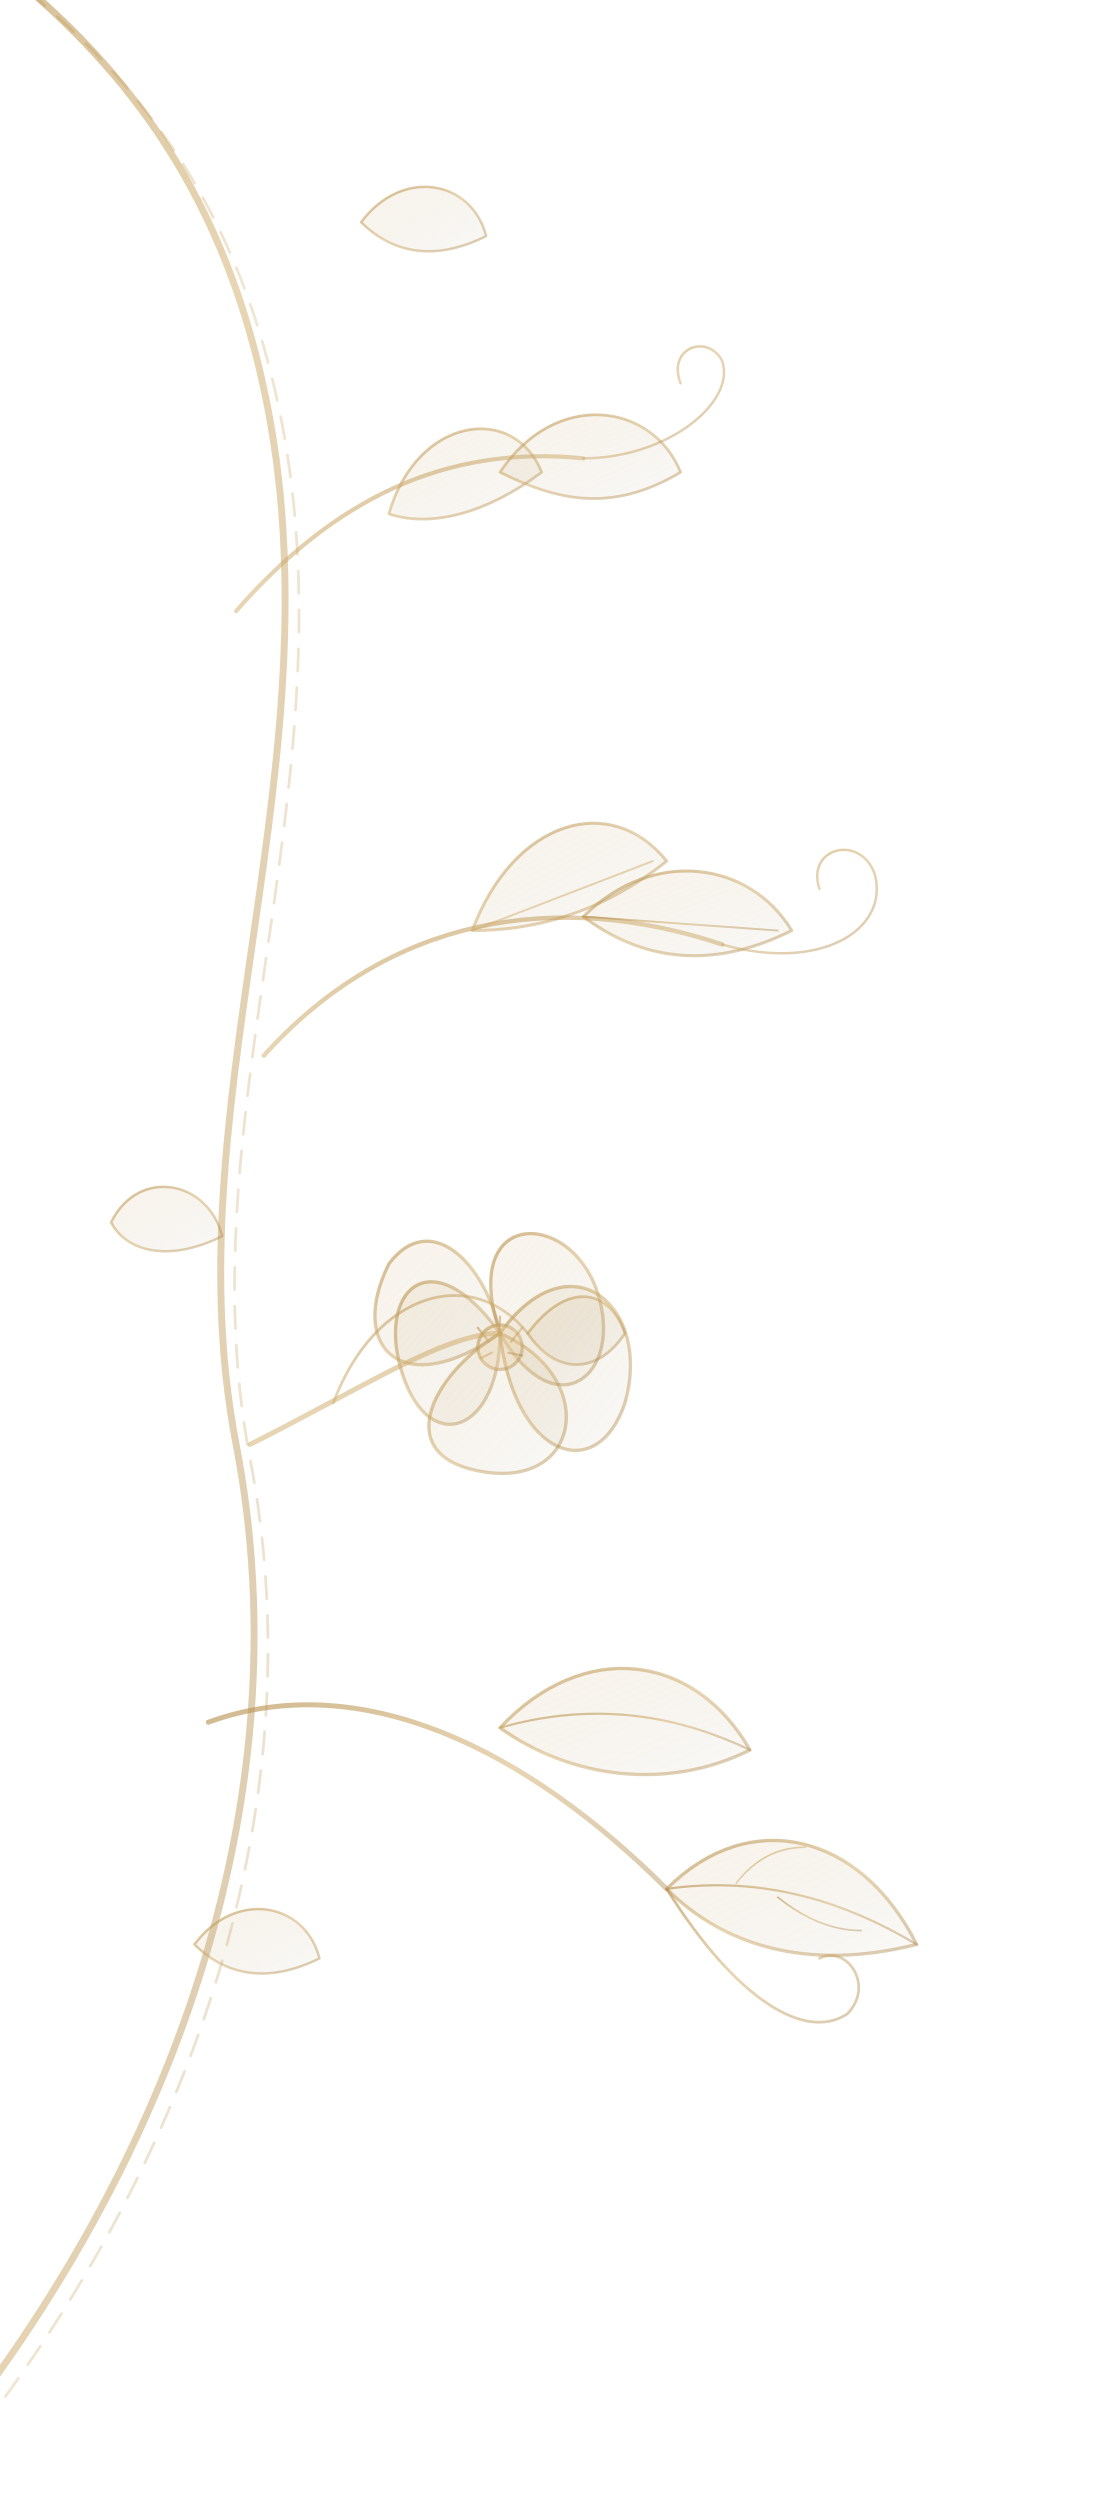
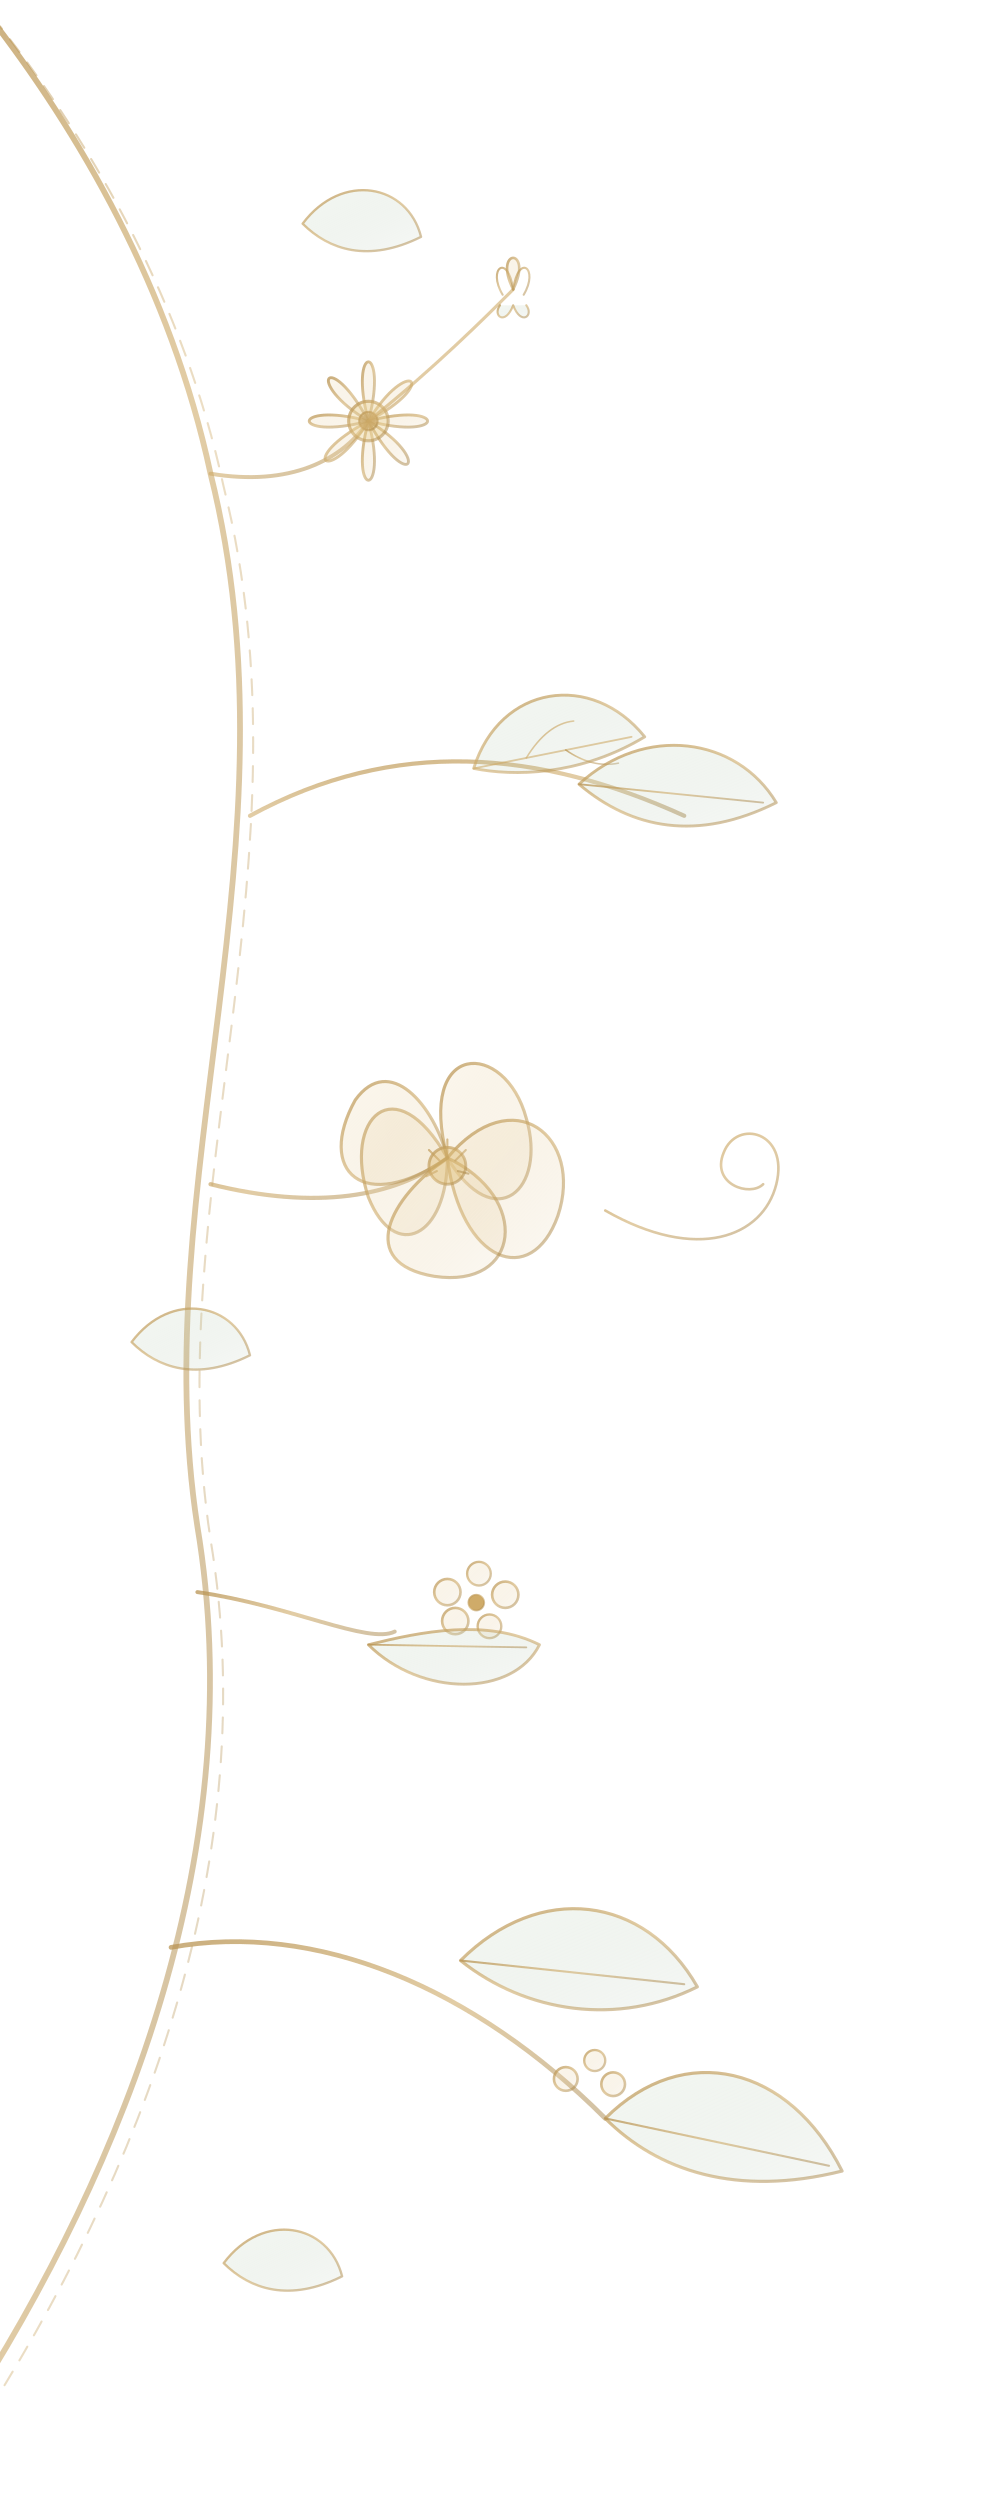
- <svg xmlns="http://www.w3.org/2000/svg" viewBox="0 0 400 900" width="100%" height="100%" fill="none">
+ <svg xmlns="http://www.w3.org/2000/svg" viewBox="0 0 380 950" width="100%" height="100%" fill="none">
  <defs>
-     <linearGradient id="goldStem" x1="0%" y1="0%" x2="100%" y2="100%">
-       <stop offset="0%" stop-color="#b89352" stop-opacity="0.65" />
-       <stop offset="50%" stop-color="#cfab69" stop-opacity="0.5" />
-       <stop offset="100%" stop-color="#a67f3f" stop-opacity="0.4" />
+     <linearGradient id="wildGold" x1="0%" y1="0%" x2="100%" y2="100%">
+       <stop offset="0%" stop-color="#b89352" stop-opacity="0.75" />
+       <stop offset="50%" stop-color="#cfab69" stop-opacity="0.6" />
+       <stop offset="100%" stop-color="#9e7938" stop-opacity="0.45" />
    </linearGradient>
-     <linearGradient id="leafGrad" x1="0%" y1="0%" x2="100%" y2="100%">
-       <stop offset="0%" stop-color="#dfc48d" stop-opacity="0.16" />
-       <stop offset="100%" stop-color="#8a6b32" stop-opacity="0.04" />
+     <linearGradient id="petalTint" x1="0%" y1="0%" x2="100%" y2="100%">
+       <stop offset="0%" stop-color="#f5e8cc" stop-opacity="0.35" />
+       <stop offset="100%" stop-color="#d4af6a" stop-opacity="0.08" />
+     </linearGradient>
+     <linearGradient id="leafTint" x1="0%" y1="0%" x2="100%" y2="100%">
+       <stop offset="0%" stop-color="#d9e6d5" stop-opacity="0.3" />
+       <stop offset="100%" stop-color="#8fa88a" stop-opacity="0.08" />
    </linearGradient>
  </defs>
-   <g stroke="url(#goldStem)" stroke-linecap="round" stroke-linejoin="round">
-     <path d="M -20 880 C 60 780, 110 650, 85 520 C 60 390, 130 260, 90 120 C 70 50, 30 10, -10 -20" stroke-width="2.5" />
-     <path d="M -15 885 C 65 785, 115 655, 90 525 C 65 395, 135 265, 95 125 C 75 55, 35 15, -5 -15" stroke-width="1" stroke-dasharray="8 6" opacity="0.6" />
-     <path d="M 75 620 C 130 600, 190 630, 240 680" stroke-width="1.8" />
-     <path d="M 240 680 C 270 650, 310 660, 330 700 C 290 710, 260 700, 240 680 Z" fill="url(#leafGrad)" stroke-width="1.2" />
-     <path d="M 240 680 C 275 675, 305 685, 330 700" stroke-width="0.8" />
-     <path d="M 265 678 Q 275 665, 290 665" stroke-width="0.6" />
-     <path d="M 280 683 Q 295 695, 310 695" stroke-width="0.6" />
-     <path d="M 180 622 C 210 590, 250 595, 270 630 C 240 645, 205 640, 180 622 Z" fill="url(#leafGrad)" stroke-width="1.2" />
-     <path d="M 180 622 C 215 612, 245 618, 270 630" stroke-width="0.8" />
-     <path d="M 240 680 C 265 720, 290 735, 305 725 C 315 715, 305 700, 295 705" stroke-width="1" />
-     <g transform="translate(180, 480)">
-       <path d="M 0 0 C -25 -35, -45 -15, -35 15 C -25 45, 0 35, 0 0" fill="url(#leafGrad)" stroke-width="1.2" />
-       <path d="M 0 0 C -15 -45, 25 -45, 35 -15 C 45 15, 20 35, 0 0" fill="url(#leafGrad)" stroke-width="1.2" />
-       <path d="M 0 0 C 25 -35, 55 -10, 45 25 C 35 55, 5 45, 0 0" fill="url(#leafGrad)" stroke-width="1.2" />
-       <path d="M 0 0 C 35 15, 30 55, -5 50 C -40 45, -25 15, 0 0" fill="url(#leafGrad)" stroke-width="1.2" />
-       <path d="M 0 0 C -35 25, -55 5, -40 -25 C -25 -45, -5 -25, 0 0" fill="url(#leafGrad)" stroke-width="1.2" />
-       <circle cx="0" cy="5" r="8" fill="#e6cca0" fill-opacity="0.3" stroke-width="1.2" />
-       <path d="M -4 3 L -8 -2 M 0 1 L 0 -6 M 4 3 L 8 -2 M 3 7 L 8 8 M -3 7 L -7 9" stroke-width="0.8" />
+   <g stroke="url(#wildGold)" stroke-linecap="round" stroke-linejoin="round">
+     <path d="M -15 920 C 50 820, 95 700, 75 580 C 55 450, 115 320, 80 180 C 65 110, 30 50, -5 5" stroke-width="2.2" />
+     <path d="M -10 925 C 55 825, 100 705, 80 585 C 60 455, 120 325, 85 185 C 70 115, 35 55, 0 10" stroke-width="0.8" stroke-dasharray="6 5" opacity="0.65" />
+     <g transform="translate(140, 160)">
+       <path d="M -60 20 C -30 25, -10 15, 0 0" stroke-width="1.5" />
+       <path d="M 0 0 C -8 -30, 8 -30, 0 0" fill="url(#petalTint)" stroke-width="1.1" />
+       <path d="M 0 0 C 15 -25, 28 -15, 0 0" fill="url(#petalTint)" stroke-width="1.1" />
+       <path d="M 0 0 C 30 -8, 30 8, 0 0" fill="url(#petalTint)" stroke-width="1.1" />
+       <path d="M 0 0 C 25 15, 15 28, 0 0" fill="url(#petalTint)" stroke-width="1.1" />
+       <path d="M 0 0 C 8 30, -8 30, 0 0" fill="url(#petalTint)" stroke-width="1.1" />
+       <path d="M 0 0 C -15 25, -28 15, 0 0" fill="url(#petalTint)" stroke-width="1.1" />
+       <path d="M 0 0 C -30 8, -30 -8, 0 0" fill="url(#petalTint)" stroke-width="1.1" />
+       <path d="M 0 0 C -25 -15, -15 -28, 0 0" fill="url(#petalTint)" stroke-width="1.1" />
+       <circle cx="0" cy="0" r="7.5" fill="#e8cf92" fill-opacity="0.4" stroke-width="1.2" />
+       <circle cx="0" cy="0" r="3.5" fill="#c59f5a" fill-opacity="0.5" stroke-width="0.8" />
    </g>
-     <path d="M 90 520 C 130 500, 160 480, 180 480" stroke-width="1.8" />
-     <path d="M 120 505 C 135 465, 170 455, 190 480" stroke-width="1" />
-     <path d="M 190 480 C 205 460, 220 465, 225 480 C 215 495, 200 495, 190 480 Z" fill="url(#leafGrad)" stroke-width="1" />
-     <path d="M 95 380 C 140 330, 200 320, 260 340" stroke-width="1.6" />
-     <path d="M 170 335 C 185 295, 220 285, 240 310 C 215 330, 190 335, 170 335 Z" fill="url(#leafGrad)" stroke-width="1.1" />
-     <path d="M 170 335 L 235 310" stroke-width="0.7" />
-     <path d="M 210 330 C 235 305, 270 310, 285 335 C 255 350, 230 345, 210 330 Z" fill="url(#leafGrad)" stroke-width="1.1" />
-     <path d="M 210 330 L 280 335" stroke-width="0.7" />
-     <path d="M 260 340 C 295 350, 320 335, 315 315 C 310 300, 290 305, 295 320" stroke-width="0.9" />
-     <path d="M 85 220 C 120 180, 160 160, 210 165" stroke-width="1.5" />
-     <path d="M 140 185 C 150 150, 185 145, 195 170 C 175 185, 155 190, 140 185 Z" fill="url(#leafGrad)" stroke-width="1" />
-     <path d="M 180 170 C 200 140, 235 145, 245 170 C 220 185, 200 180, 180 170 Z" fill="url(#leafGrad)" stroke-width="1" />
-     <path d="M 210 165 C 240 165, 265 145, 260 130 C 255 120, 240 125, 245 138" stroke-width="0.9" />
-     <path d="M 130 80 C 145 60, 170 65, 175 85 C 155 95, 140 90, 130 80 Z" fill="url(#leafGrad)" stroke-width="0.9" />
-     <path d="M 70 700 C 85 680, 110 685, 115 705 C 95 715, 80 710, 70 700 Z" fill="url(#leafGrad)" stroke-width="0.9" />
-     <path d="M 40 440 C 50 420, 75 425, 80 445 C 60 455, 45 450, 40 440 Z" fill="url(#leafGrad)" stroke-width="0.9" />
+     <g transform="translate(195, 110)">
+       <path d="M -55 50 C -30 30, -10 10, 0 0" stroke-width="1.2" />
+       <path d="M 0 0 C -8 -16, 8 -16, 0 0" fill="url(#petalTint)" stroke-width="1" />
+       <path d="M -4 2 C -10 -8, -2 -14, 0 0" stroke-width="0.8" />
+       <path d="M 4 2 C 10 -8, 2 -14, 0 0" stroke-width="0.8" />
+       <path d="M -5 6 C -8 10, -3 14, 0 6 C 3 14, 8 10, 5 6" fill="url(#leafTint)" stroke-width="0.8" />
+     </g>
+     <path d="M 95 310 C 150 280, 205 285, 260 310" stroke-width="1.6" />
+     <path d="M 180 292 C 190 260, 225 255, 245 280 C 220 295, 195 295, 180 292 Z" fill="url(#leafTint)" stroke-width="1.1" />
+     <path d="M 180 292 L 240 280" stroke-width="0.7" />
+     <path d="M 200 288 Q 208 275, 218 274" stroke-width="0.6" />
+     <path d="M 215 285 Q 225 292, 235 290" stroke-width="0.6" />
+     <path d="M 220 298 C 245 275, 280 280, 295 305 C 265 320, 240 315, 220 298 Z" fill="url(#leafTint)" stroke-width="1.1" />
+     <path d="M 220 298 L 290 305" stroke-width="0.7" />
+     <g transform="translate(170, 440)">
+       <path d="M -90 10 C -50 20, -20 15, 0 0" stroke-width="1.6" />
+       <path d="M 0 0 C -20 -35, -40 -15, -30 15 C -20 40, 0 30, 0 0" fill="url(#petalTint)" stroke-width="1.2" />
+       <path d="M 0 0 C -12 -45, 22 -45, 30 -15 C 38 12, 18 30, 0 0" fill="url(#petalTint)" stroke-width="1.2" />
+       <path d="M 0 0 C 25 -30, 52 -8, 42 22 C 32 50, 5 40, 0 0" fill="url(#petalTint)" stroke-width="1.2" />
+       <path d="M 0 0 C 32 15, 28 50, -5 45 C -35 40, -22 15, 0 0" fill="url(#petalTint)" stroke-width="1.2" />
+       <path d="M 0 0 C -32 22, -50 5, -35 -22 C -22 -40, -5 -20, 0 0" fill="url(#petalTint)" stroke-width="1.2" />
+       <circle cx="0" cy="3" r="7" fill="#dfbe76" fill-opacity="0.45" stroke-width="1.1" />
+       <path d="M -3 1 L -7 -3 M 0 -1 L 0 -7 M 3 1 L 7 -3 M 4 5 L 8 6 M -4 5 L -8 7" stroke-width="0.8" />
+     </g>
+     <path d="M 230 460 C 265 480, 290 470, 295 450 C 300 430, 280 425, 275 438 C 270 450, 285 455, 290 450" stroke-width="1" />
+     <g transform="translate(150, 620)">
+       <path d="M -75 -15 C -40 -10, -10 5, 0 0" stroke-width="1.5" />
+       <circle cx="20" cy="-15" r="5" fill="url(#petalTint)" stroke-width="1" />
+       <circle cx="32" cy="-22" r="4.5" fill="url(#petalTint)" stroke-width="0.9" />
+       <circle cx="42" cy="-14" r="5" fill="url(#petalTint)" stroke-width="1" />
+       <circle cx="36" cy="-2" r="4.5" fill="url(#petalTint)" stroke-width="0.9" />
+       <circle cx="23" cy="-4" r="5" fill="url(#petalTint)" stroke-width="1" />
+       <circle cx="31" cy="-11" r="3" fill="#cfab69" stroke-width="0.7" />
+       <path d="M -10 5 C 10 25, 45 25, 55 5 C 35 -5, 10 0, -10 5 Z" fill="url(#leafTint)" stroke-width="1.1" />
+       <path d="M -10 5 L 50 6" stroke-width="0.7" />
+     </g>
+     <path d="M 65 740 C 120 730, 180 755, 230 805" stroke-width="1.8" />
+     <path d="M 230 805 C 260 775, 300 785, 320 825 C 280 835, 250 825, 230 805 Z" fill="url(#leafTint)" stroke-width="1.2" />
+     <path d="M 230 805 L 315 823" stroke-width="0.8" />
+     <path d="M 175 745 C 205 715, 245 720, 265 755 C 235 770, 200 765, 175 745 Z" fill="url(#leafTint)" stroke-width="1.2" />
+     <path d="M 175 745 L 260 754" stroke-width="0.8" />
+     <circle cx="215" cy="790" r="4.5" fill="url(#petalTint)" stroke-width="1" />
+     <circle cx="226" cy="783" r="4" fill="url(#petalTint)" stroke-width="0.9" />
+     <circle cx="233" cy="792" r="4.5" fill="url(#petalTint)" stroke-width="1" />
+     <path d="M 115 85 C 130 65, 155 70, 160 90 C 140 100, 125 95, 115 85 Z" fill="url(#leafTint)" stroke-width="0.9" />
+     <path d="M 50 510 C 65 490, 90 495, 95 515 C 75 525, 60 520, 50 510 Z" fill="url(#leafTint)" stroke-width="0.9" />
+     <path d="M 85 860 C 100 840, 125 845, 130 865 C 110 875, 95 870, 85 860 Z" fill="url(#leafTint)" stroke-width="0.9" />
  </g>
</svg>
